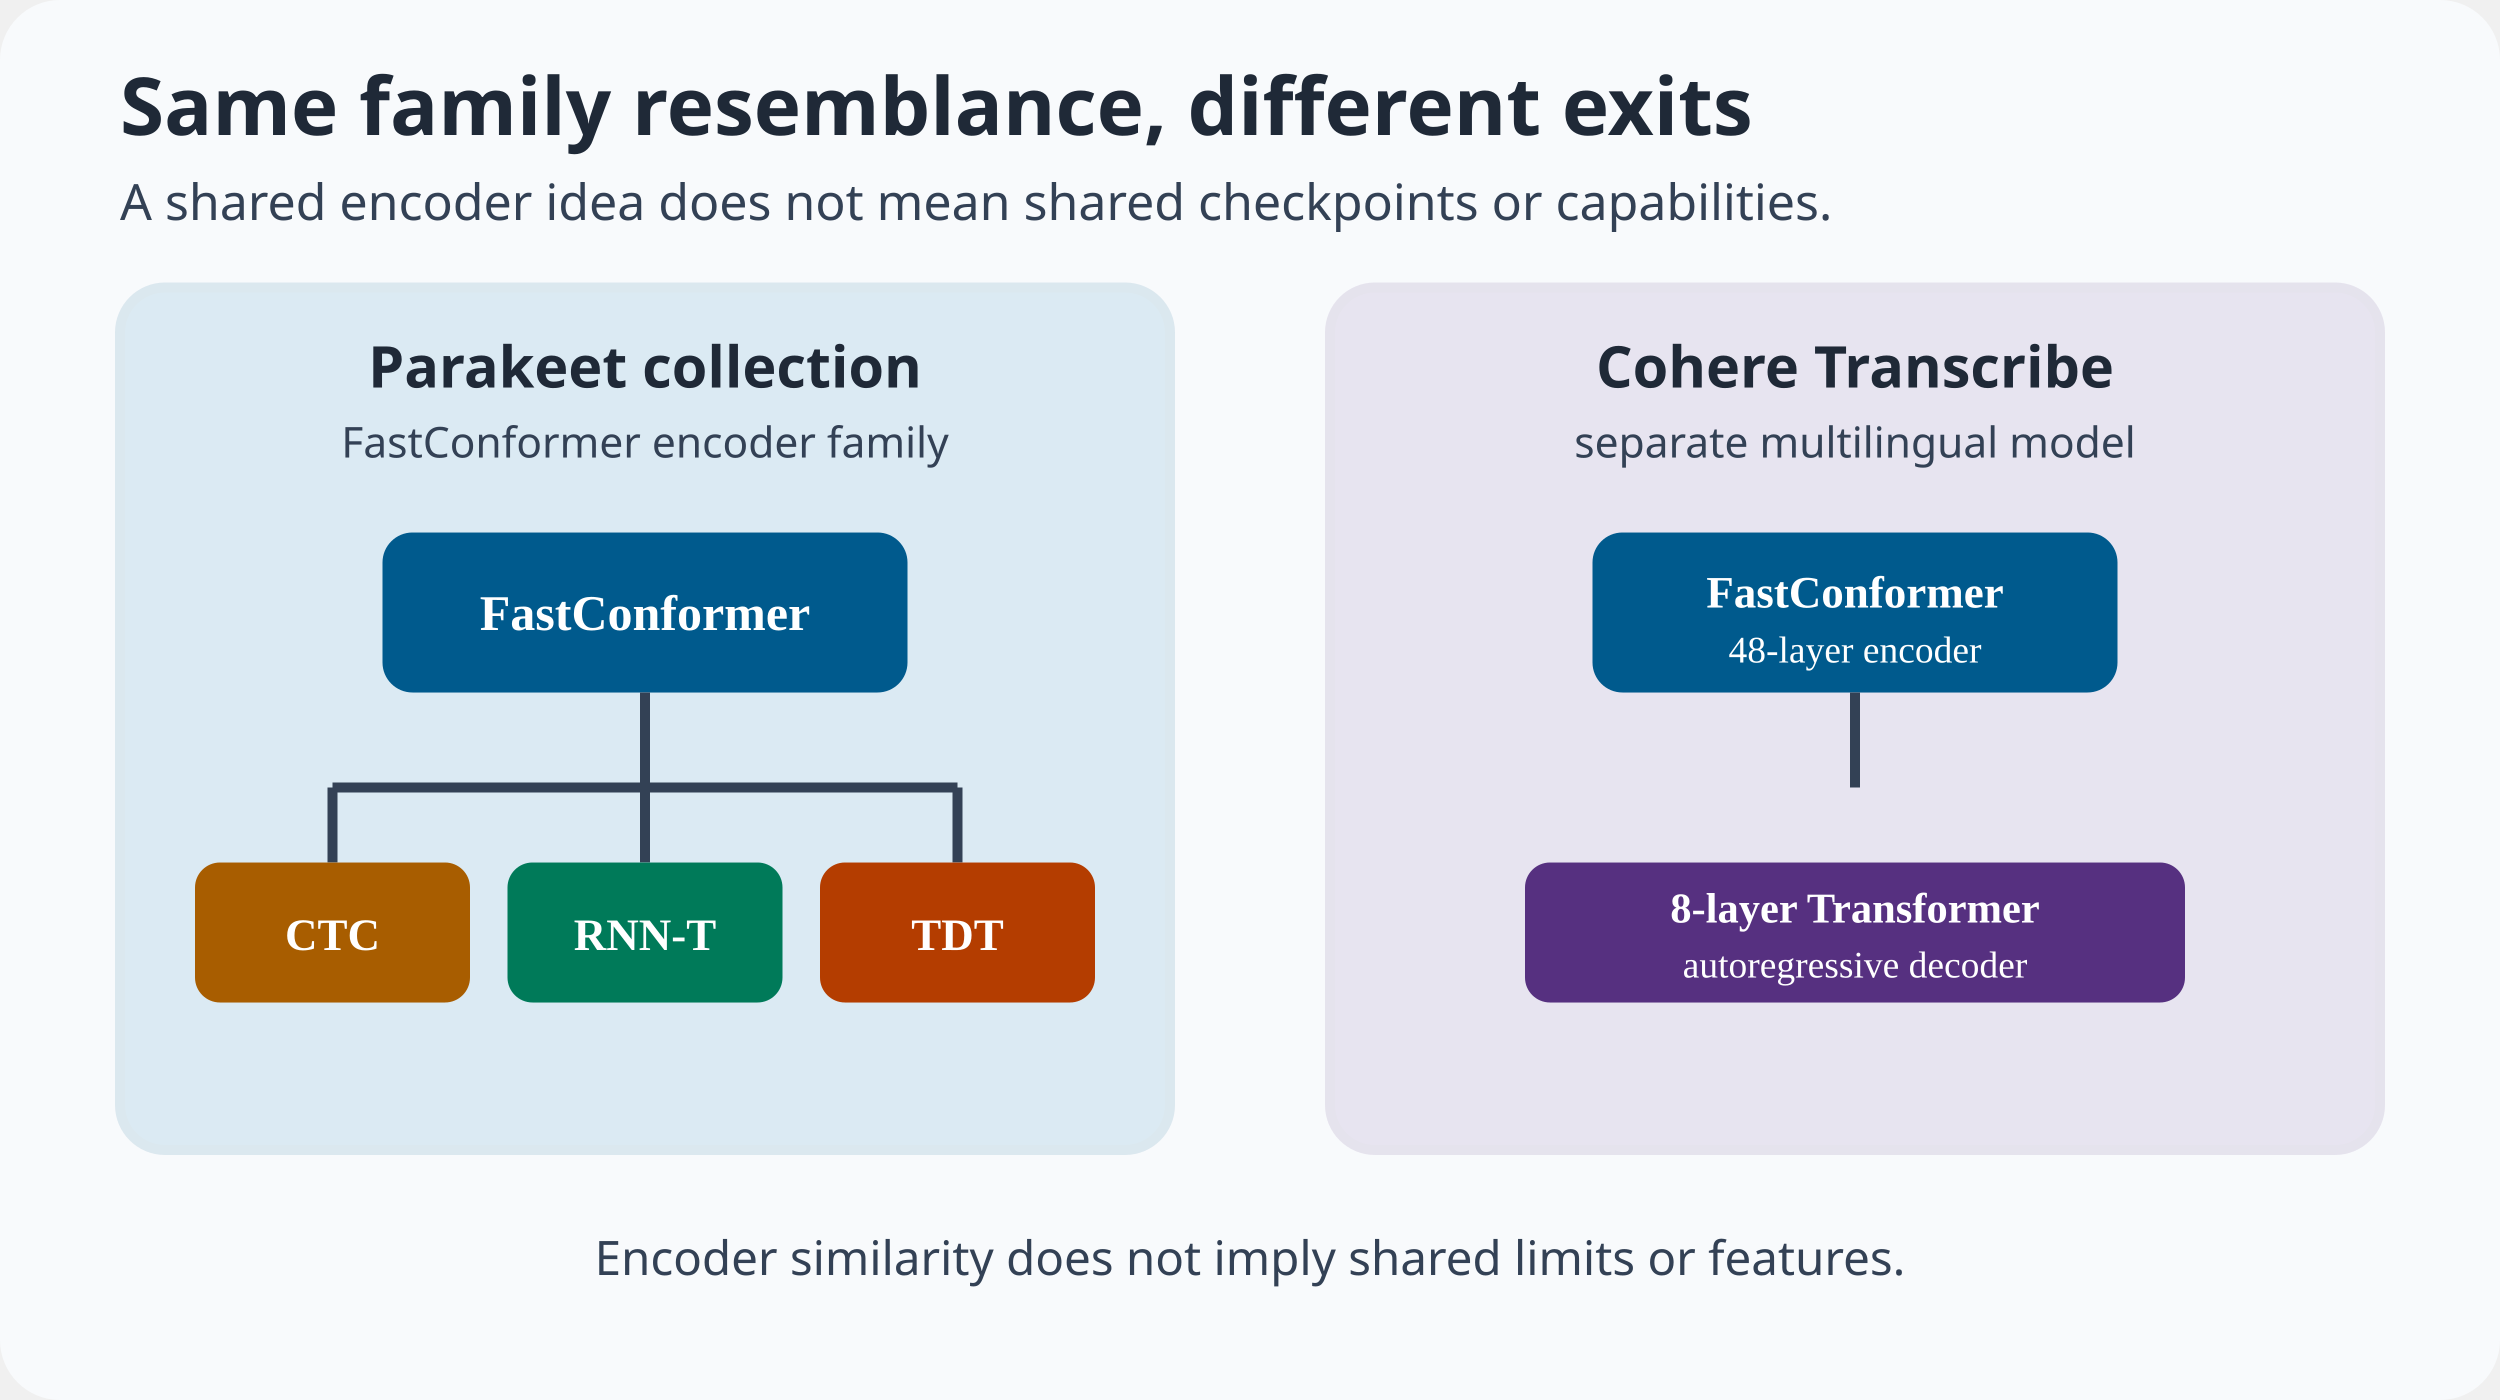
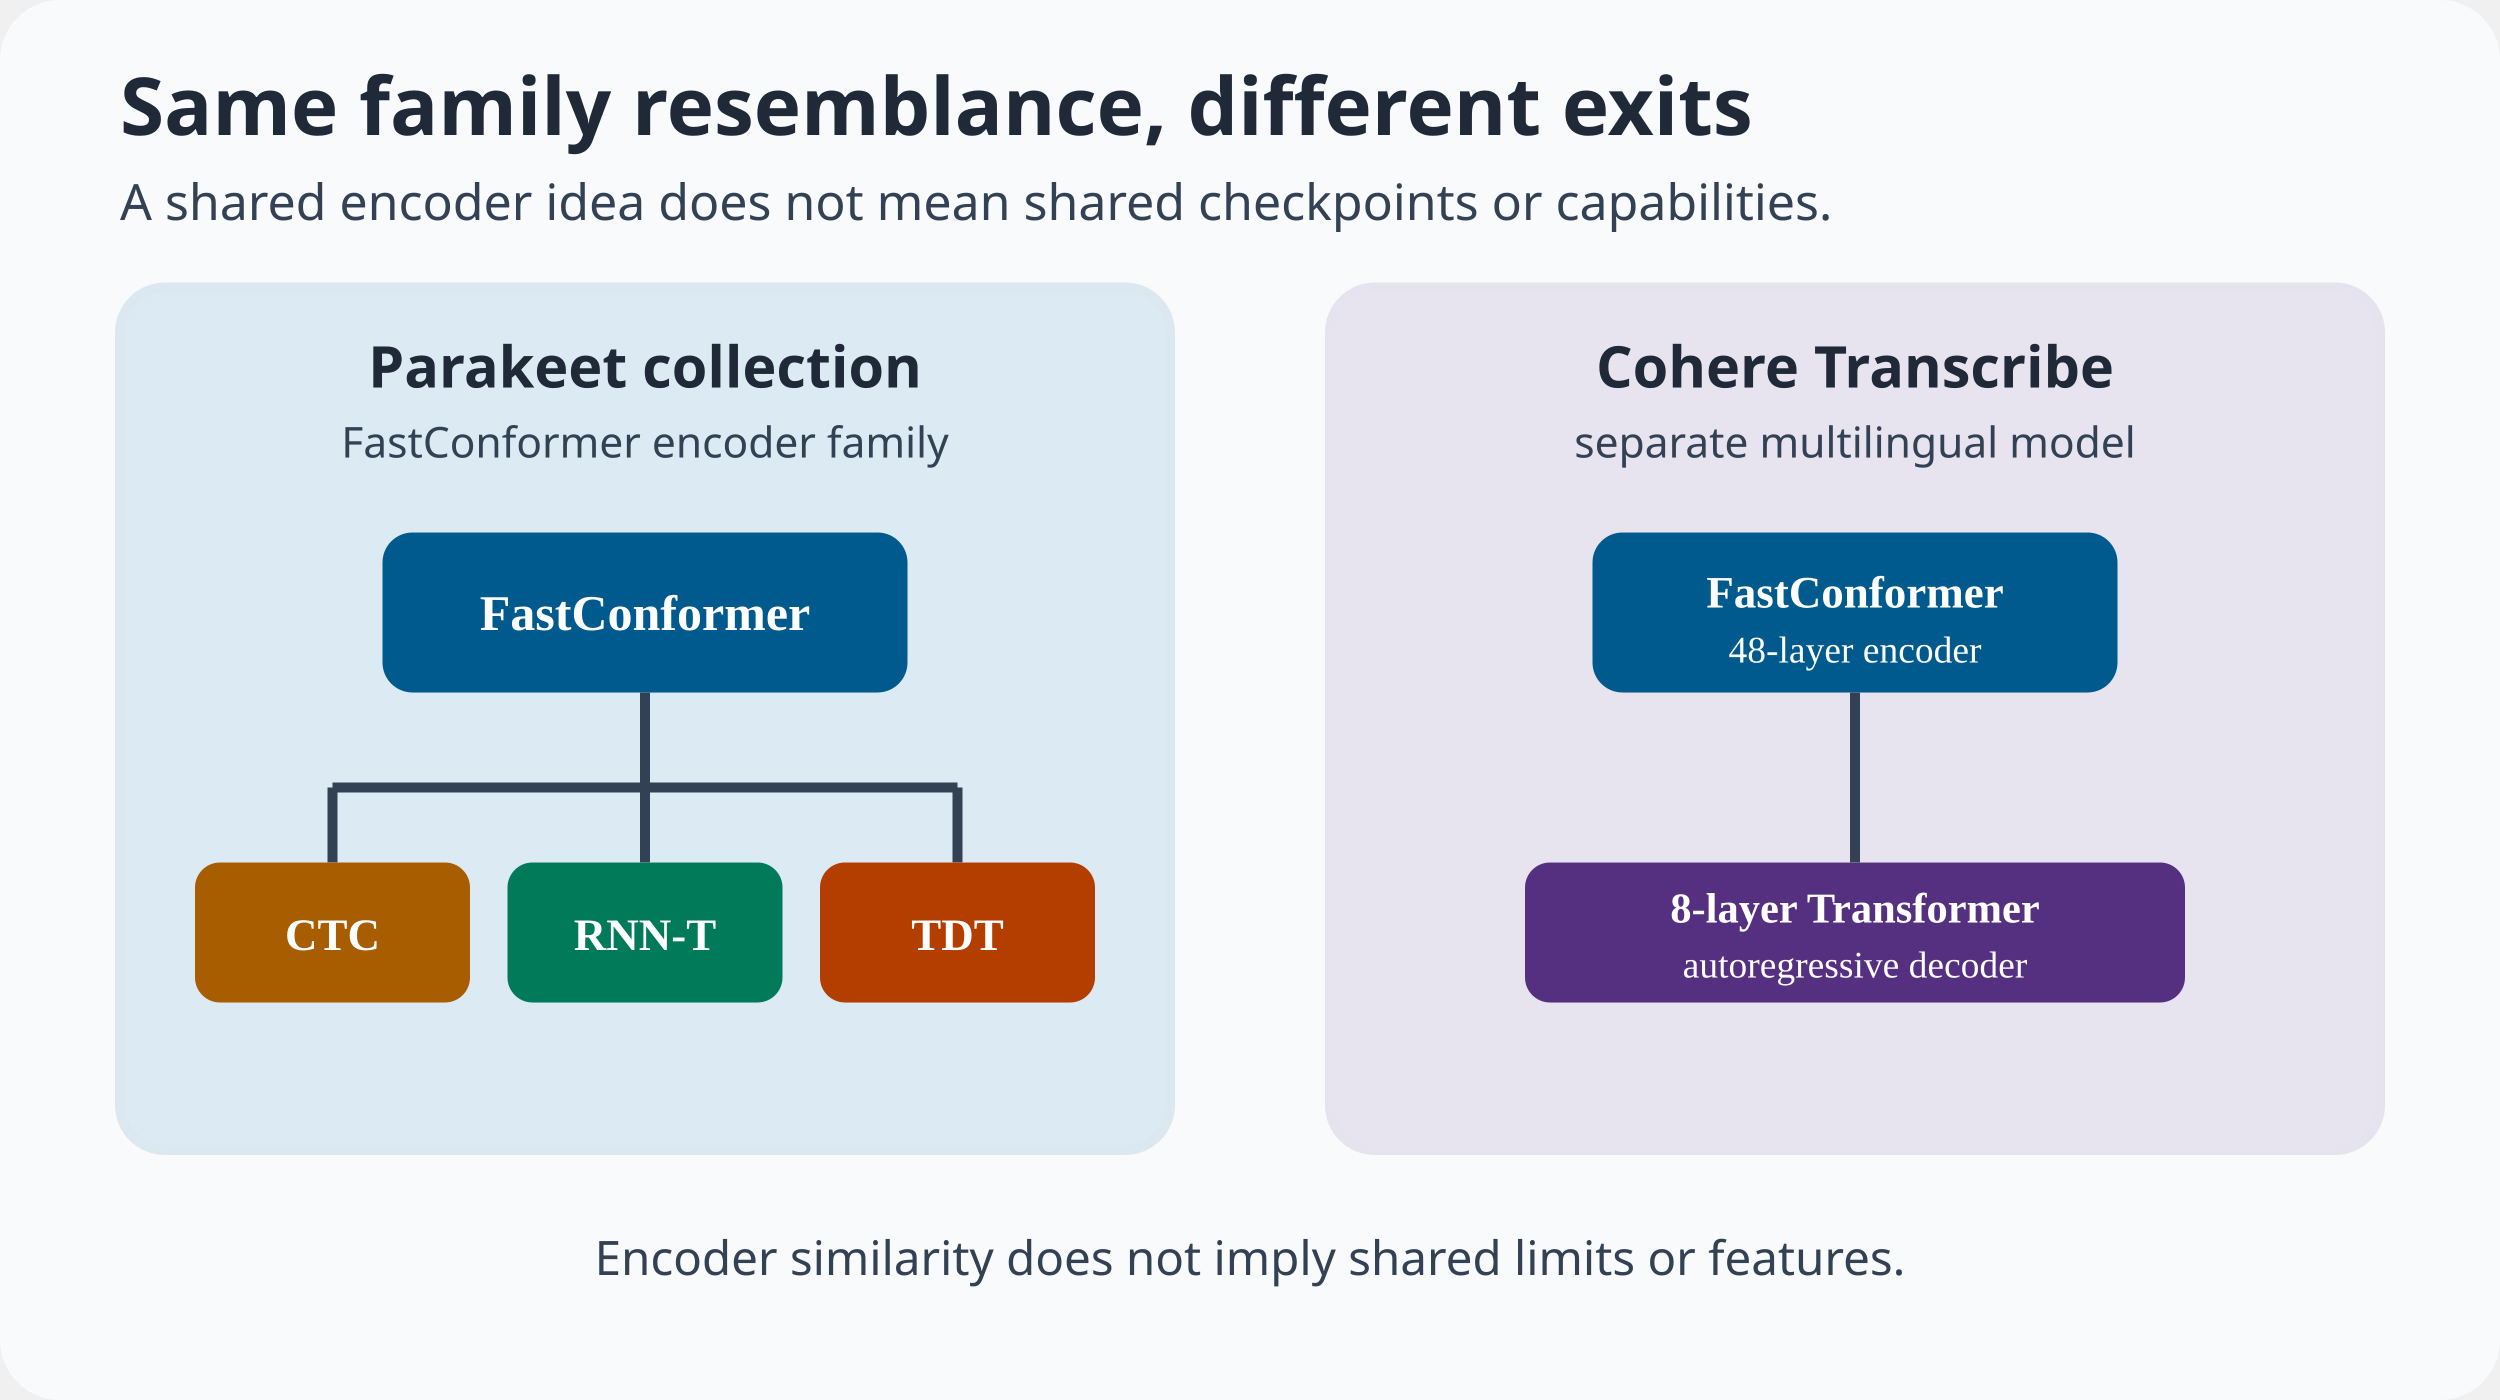
<svg xmlns="http://www.w3.org/2000/svg" viewBox="0 0 1000 560" role="img" aria-labelledby="title desc">
  <style>
    .bg{fill:#f8fafc}.text{fill:#1f2937;font-family:system-ui,sans-serif}.muted{fill:#334155;font-family:system-ui,sans-serif}.line{stroke:#334155}.blue{fill:#005a8d}.orange{fill:#a85d00}.green{fill:#007a59}.red{fill:#b43d00}.purple{fill:#563080}
    @media(prefers-color-scheme:dark){.bg{fill:#111827}.text{fill:#f8fafc}.muted{fill:#e2e8f0}.line{stroke:#cbd5e1}}
  </style>
  <rect class="bg" width="1000" height="560" rx="24" />
  <text class="text" x="48" y="54" font-size="32" font-weight="700">Same family resemblance, different exits</text>
  <text class="muted" x="48" y="88" font-size="20">A shared encoder idea does not mean shared checkpoints or capabilities.</text>
  <g transform="translate(48 115)">
    <rect width="420" height="345" rx="18" fill="#0072b2" opacity=".12" stroke="#005a8d" stroke-width="4" />
    <text class="text" x="210" y="40" text-anchor="middle" font-size="23" font-weight="700">Parakeet collection</text>
    <text class="muted" x="210" y="68" text-anchor="middle" font-size="17">FastConformer encoder family</text>
    <rect x="105" y="98" width="210" height="64" rx="12" class="blue" />
    <text fill="white" x="210" y="137" text-anchor="middle" font-size="20" font-weight="700">FastConformer</text>
    <path d="M210 162v38M85 200h250" class="line" stroke-width="4" />
    <path d="M85 200v30M210 200v30M335 200v30" class="line" stroke-width="4" />
    <rect x="30" y="230" width="110" height="56" rx="10" class="orange" />
    <rect x="155" y="230" width="110" height="56" rx="10" class="green" />
    <rect x="280" y="230" width="110" height="56" rx="10" class="red" />
    <text fill="white" x="85" y="265" text-anchor="middle" font-size="18" font-weight="700">CTC</text>
    <text fill="white" x="210" y="265" text-anchor="middle" font-size="18" font-weight="700">RNN-T</text>
    <text fill="white" x="335" y="265" text-anchor="middle" font-size="18" font-weight="700">TDT</text>
    <g transform="translate(484 0)">
      <rect width="420" height="345" rx="18" fill="#6a3d9a" opacity=".12" stroke="#563080" stroke-width="4" />
      <text class="text" x="210" y="40" text-anchor="middle" font-size="23" font-weight="700">Cohere Transcribe</text>
      <text class="muted" x="210" y="68" text-anchor="middle" font-size="17">separate multilingual model</text>
      <rect x="105" y="98" width="210" height="64" rx="12" class="blue" />
      <text fill="white" x="210" y="128" text-anchor="middle" font-size="18" font-weight="700">FastConformer</text>
      <text fill="white" x="210" y="150" text-anchor="middle" font-size="15">48-layer encoder</text>
-       <path d="M210 162v38" class="line" stroke-width="4" />
+       <path d="M210 162v68" class="line" stroke-width="4" />
      <rect x="78" y="230" width="264" height="56" rx="10" class="purple" />
      <text fill="white" x="210" y="254" text-anchor="middle" font-size="17" font-weight="700">8-layer Transformer</text>
      <text fill="white" x="210" y="276" text-anchor="middle" font-size="15">autoregressive decoder</text>
    </g>
  </g>
  <text class="muted" x="500" y="510" text-anchor="middle" font-size="19">Encoder similarity does not imply shared limits or features.</text>
</svg>
